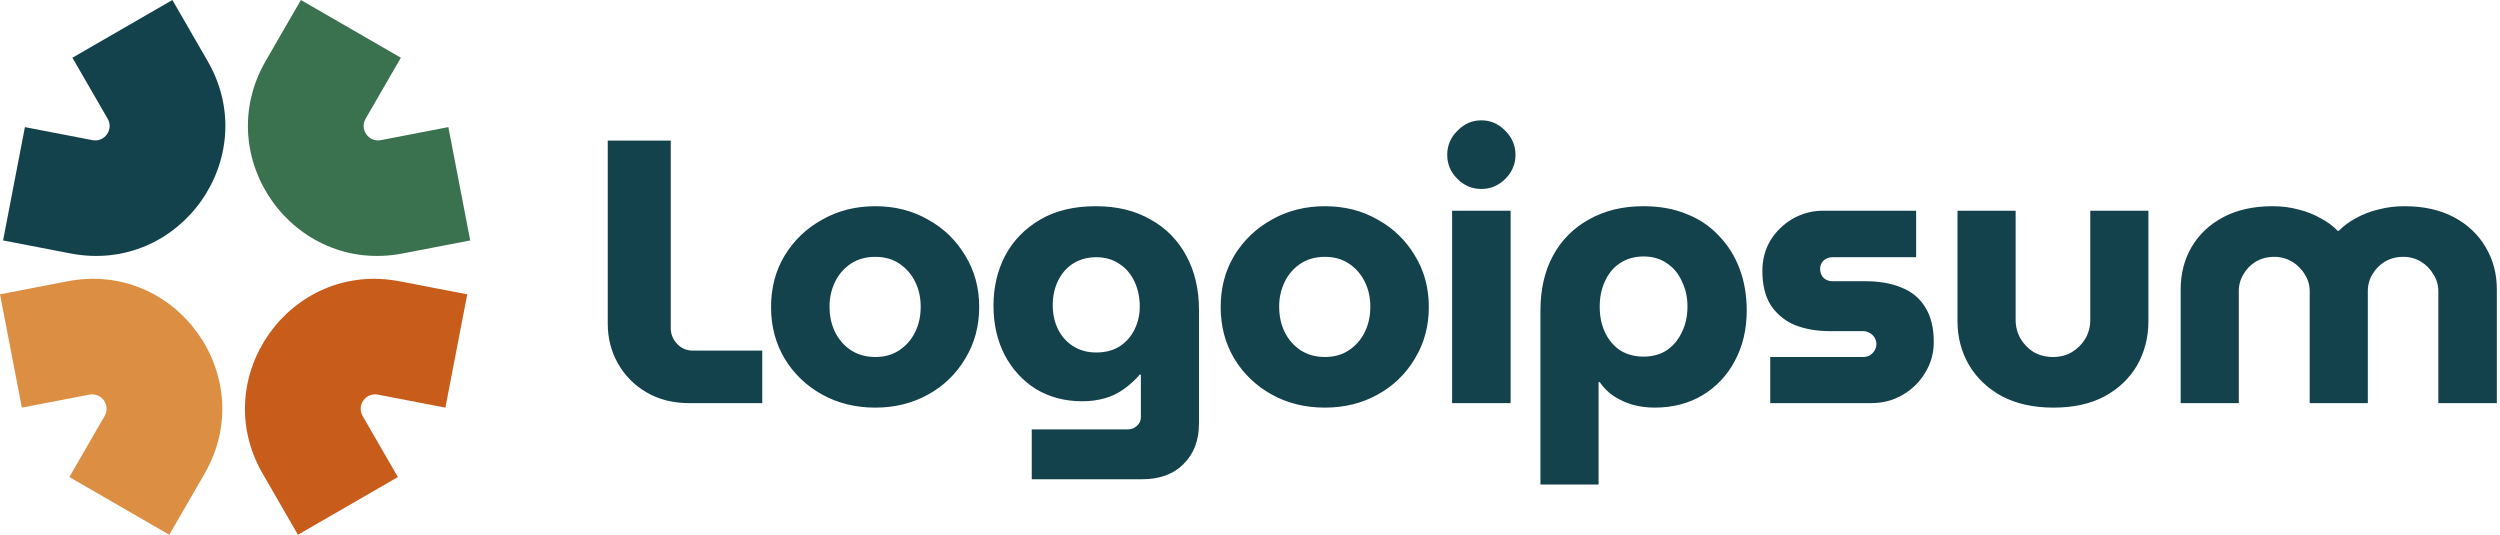
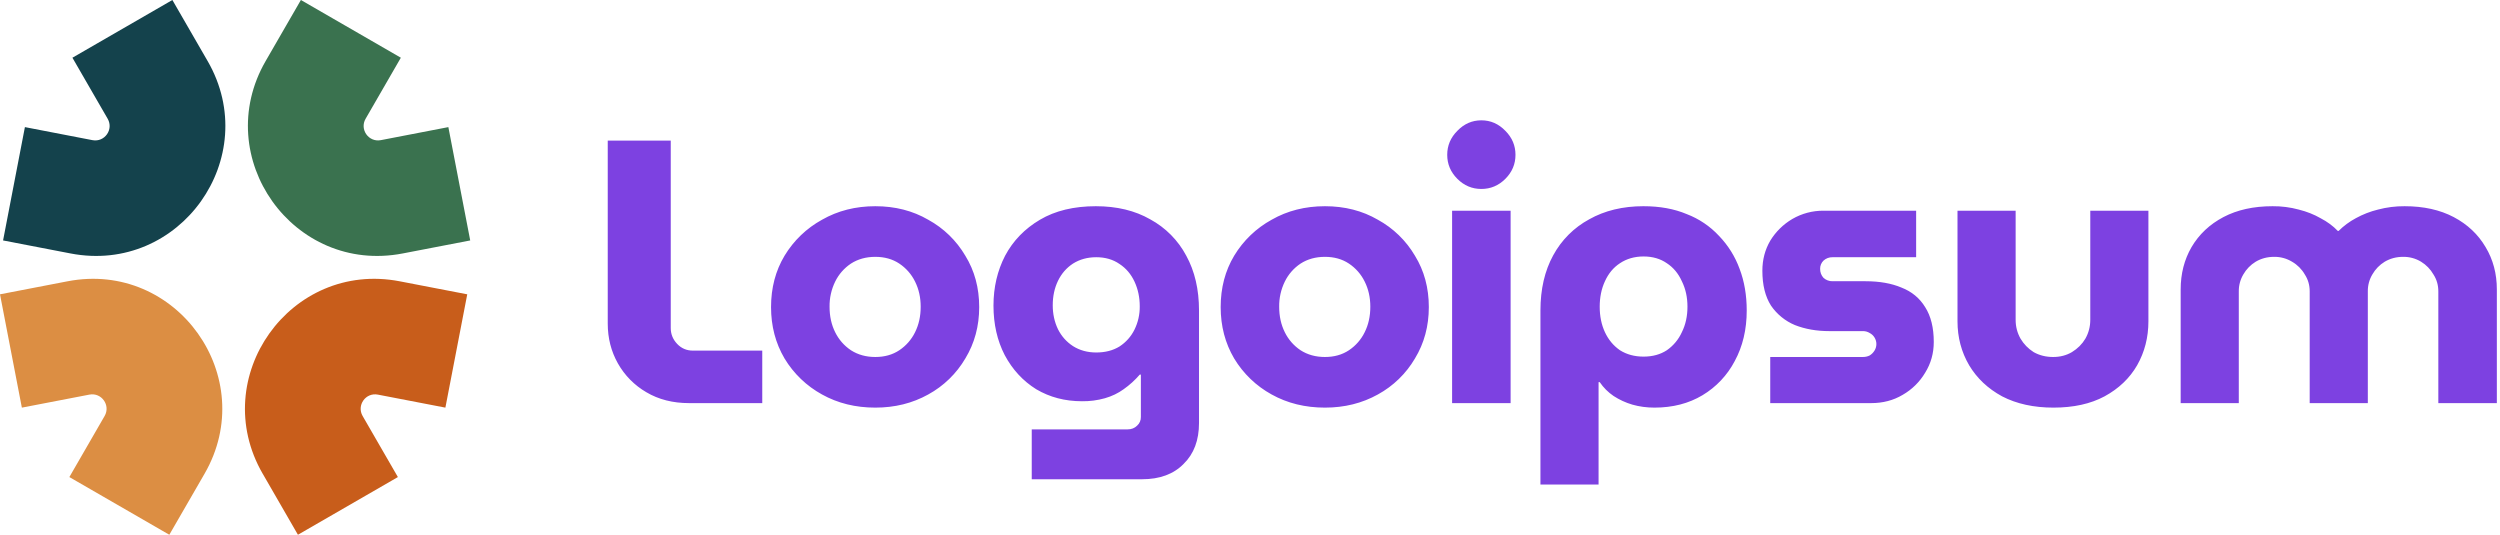
<svg xmlns="http://www.w3.org/2000/svg" width="187" height="40" fill="none" viewBox="0 0 187 40">
  <path fill="#3A724F" fill-rule="evenodd" d="M19.87 4.567 22.507 0l7.476 4.317-2.636 4.566c-.463.801.23 1.775 1.138 1.6l5.052-.975 1.635 8.477-5.052.974c-8.172 1.576-14.411-7.184-10.25-14.392Z" clip-rule="evenodd" />
  <path fill="#DC8E43" fill-rule="evenodd" d="M15.302 35.433 12.665 40l-7.477-4.316 2.637-4.567c.463-.801-.23-1.775-1.139-1.6l-5.051.974L0 22.015l5.052-.974c8.172-1.576 14.41 7.184 10.25 14.392Z" clip-rule="evenodd" />
  <path fill="#14424C" fill-rule="evenodd" d="M15.53 4.567 12.894 0 5.417 4.317l2.637 4.566c.462.801-.23 1.775-1.139 1.6l-5.052-.975L.23 17.985l5.051.974c8.173 1.576 14.412-7.184 10.25-14.392Z" clip-rule="evenodd" />
  <path fill="#C85D1B" fill-rule="evenodd" d="M19.65 35.433 22.285 40l7.477-4.316-2.637-4.567c-.462-.801.23-1.775 1.139-1.6l5.051.974 1.635-8.476-5.052-.974c-8.172-1.576-14.41 7.184-10.25 14.392Z" clip-rule="evenodd" />
-   <path fill="#14424C" d="M163.114 30.153v-8.5c0-1.178.271-2.235.813-3.17.561-.954 1.356-1.702 2.385-2.245 1.029-.542 2.254-.813 3.675-.813a7.23 7.23 0 0 1 1.964.252c.599.15 1.141.365 1.627.645.505.262.935.58 1.291.954h.056a5.5 5.5 0 0 1 1.29-.954 6.772 6.772 0 0 1 1.656-.645 7.541 7.541 0 0 1 1.992-.252c1.421 0 2.646.27 3.675.813 1.028.543 1.823 1.29 2.384 2.245.562.935.842 1.991.842 3.17v8.5h-4.377v-8.36c0-.467-.121-.888-.364-1.262a2.663 2.663 0 0 0-.926-.954 2.508 2.508 0 0 0-1.347-.365c-.505 0-.963.122-1.374.365a2.654 2.654 0 0 0-.926.954 2.4 2.4 0 0 0-.337 1.262v8.36h-4.348v-8.36c0-.467-.122-.888-.365-1.262a2.585 2.585 0 0 0-.954-.954 2.508 2.508 0 0 0-1.347-.365c-.505 0-.963.122-1.374.365a2.654 2.654 0 0 0-.926.954 2.41 2.41 0 0 0-.337 1.262v8.36h-4.348ZM153.603 30.49c-1.477 0-2.759-.28-3.843-.842-1.066-.58-1.889-1.356-2.469-2.328-.58-.991-.87-2.086-.87-3.283v-8.276h4.349v8.164c0 .505.121.973.364 1.403.243.411.571.748.982 1.01.43.243.917.365 1.459.365.524 0 .991-.122 1.403-.365.43-.262.767-.599 1.01-1.01.243-.43.365-.898.365-1.403v-8.164h4.348v8.276c0 1.197-.281 2.292-.842 3.283-.561.972-1.374 1.749-2.44 2.328-1.048.561-2.32.842-3.816.842ZM132.414 30.153v-3.45h6.93c.187 0 .355-.038.505-.113.149-.093.271-.215.364-.364a.93.93 0 0 0 0-.982.9.9 0 0 0-.364-.337.934.934 0 0 0-.505-.14h-2.525c-.936 0-1.787-.15-2.553-.449a4.052 4.052 0 0 1-1.796-1.459c-.43-.673-.645-1.543-.645-2.609 0-.823.196-1.571.589-2.244a4.76 4.76 0 0 1 1.655-1.628 4.568 4.568 0 0 1 2.329-.617h6.929v3.479h-6.256a.97.97 0 0 0-.673.253.841.841 0 0 0-.253.617c0 .262.085.486.253.673a.97.97 0 0 0 .673.253h2.469c1.047 0 1.945.159 2.693.476.767.3 1.356.786 1.768 1.46.43.673.645 1.542.645 2.608 0 .842-.215 1.609-.645 2.3a4.613 4.613 0 0 1-1.684 1.656c-.692.412-1.477.617-2.356.617h-7.547ZM122.94 15.425c1.216 0 2.291.196 3.226.589a6.41 6.41 0 0 1 2.413 1.627 6.993 6.993 0 0 1 1.543 2.469c.355.935.533 1.973.533 3.114 0 1.421-.299 2.684-.898 3.787a6.471 6.471 0 0 1-2.412 2.553c-1.029.617-2.226.926-3.591.926-.58 0-1.132-.075-1.656-.224a5.312 5.312 0 0 1-1.402-.646 3.9 3.9 0 0 1-1.038-1.038h-.085v7.66h-4.348V23.223c0-1.59.318-2.965.954-4.124a6.666 6.666 0 0 1 2.693-2.694c1.16-.654 2.516-.981 4.068-.981Zm0 3.759c-.673 0-1.262.168-1.767.505-.487.318-.861.767-1.123 1.347-.261.56-.392 1.197-.392 1.907 0 .711.131 1.347.392 1.908.262.561.636 1.01 1.123 1.347.505.318 1.094.477 1.767.477.673 0 1.253-.16 1.739-.477a3.297 3.297 0 0 0 1.123-1.347c.28-.561.42-1.197.42-1.908 0-.71-.14-1.346-.42-1.907-.262-.58-.636-1.03-1.123-1.347-.486-.337-1.066-.505-1.739-.505ZM108.617 30.153V15.761h4.377v14.392h-4.377Zm2.188-16.019c-.692 0-1.29-.252-1.795-.757-.505-.505-.758-1.104-.758-1.796s.253-1.29.758-1.795c.505-.524 1.103-.786 1.795-.786s1.291.262 1.796.786c.505.505.757 1.103.757 1.795s-.252 1.29-.757 1.796c-.505.505-1.104.757-1.796.757ZM99.105 30.49c-1.477 0-2.805-.327-3.984-.982a7.462 7.462 0 0 1-2.805-2.693c-.673-1.141-1.01-2.422-1.01-3.844 0-1.44.337-2.721 1.01-3.843a7.462 7.462 0 0 1 2.805-2.693c1.179-.674 2.507-1.01 3.984-1.01 1.478 0 2.796.336 3.956 1.01a7.25 7.25 0 0 1 2.777 2.693c.692 1.122 1.038 2.403 1.038 3.843 0 1.422-.346 2.703-1.038 3.844a7.25 7.25 0 0 1-2.777 2.693c-1.178.655-2.497.982-3.956.982Zm0-3.787c.692 0 1.291-.169 1.796-.505a3.424 3.424 0 0 0 1.178-1.347c.281-.561.421-1.197.421-1.908 0-.692-.14-1.318-.421-1.88a3.423 3.423 0 0 0-1.178-1.346c-.505-.337-1.104-.505-1.796-.505s-1.3.168-1.823.505a3.428 3.428 0 0 0-1.179 1.347 4.144 4.144 0 0 0-.42 1.88c0 .71.14 1.346.42 1.907a3.43 3.43 0 0 0 1.179 1.347c.523.336 1.131.505 1.823.505ZM77.174 35.849v-3.732h7.181c.281 0 .515-.093.702-.28a.83.83 0 0 0 .28-.646v-3.17h-.084a6.59 6.59 0 0 1-1.206 1.094c-.412.3-.88.524-1.403.674a6.023 6.023 0 0 1-1.711.224c-1.272 0-2.413-.3-3.423-.898-.991-.617-1.777-1.468-2.357-2.553-.56-1.084-.841-2.319-.841-3.703 0-1.365.29-2.609.87-3.731.598-1.122 1.468-2.02 2.609-2.693 1.14-.674 2.534-1.01 4.18-1.01 1.571 0 2.927.327 4.068.982a6.624 6.624 0 0 1 2.693 2.72c.636 1.16.954 2.526.954 4.097v8.416c0 1.29-.383 2.31-1.15 3.058-.748.767-1.786 1.15-3.114 1.15h-8.248Zm4.825-9.483c.673 0 1.253-.15 1.74-.449a3.18 3.18 0 0 0 1.121-1.262 3.834 3.834 0 0 0 .393-1.74c0-.673-.13-1.29-.392-1.851-.262-.561-.636-1.001-1.123-1.319-.486-.337-1.066-.505-1.74-.505-.654 0-1.234.159-1.739.477-.486.318-.86.748-1.122 1.29-.261.543-.392 1.15-.392 1.824 0 .655.13 1.253.392 1.796.262.523.636.944 1.123 1.262.504.318 1.084.477 1.739.477ZM65.473 30.49c-1.477 0-2.805-.327-3.983-.982a7.46 7.46 0 0 1-2.806-2.693c-.673-1.141-1.01-2.422-1.01-3.844 0-1.44.337-2.721 1.01-3.843a7.46 7.46 0 0 1 2.806-2.693c1.178-.674 2.506-1.01 3.983-1.01 1.478 0 2.796.336 3.956 1.01a7.252 7.252 0 0 1 2.777 2.693c.692 1.122 1.038 2.403 1.038 3.843 0 1.422-.346 2.703-1.038 3.844a7.252 7.252 0 0 1-2.777 2.693c-1.178.655-2.497.982-3.956.982Zm0-3.787c.692 0 1.29-.169 1.796-.505a3.43 3.43 0 0 0 1.178-1.347c.28-.561.42-1.197.42-1.908 0-.692-.14-1.318-.42-1.88a3.429 3.429 0 0 0-1.178-1.346c-.505-.337-1.104-.505-1.796-.505s-1.3.168-1.823.505a3.428 3.428 0 0 0-1.179 1.347 4.145 4.145 0 0 0-.42 1.88c0 .71.14 1.346.42 1.907a3.43 3.43 0 0 0 1.179 1.347c.523.336 1.131.505 1.823.505ZM51.547 30.153c-1.216 0-2.282-.27-3.198-.813a5.763 5.763 0 0 1-2.132-2.16c-.505-.898-.758-1.89-.758-2.974V10.515h4.713v14.027c0 .45.16.842.477 1.179.318.336.71.505 1.178.505h5.19v3.927h-5.47Z" />
+   <path fill="#7D41E1" d="M163.114 30.153v-8.5c0-1.178.271-2.235.813-3.17.561-.954 1.356-1.702 2.385-2.245 1.029-.542 2.254-.813 3.675-.813a7.23 7.23 0 0 1 1.964.252c.599.15 1.141.365 1.627.645.505.262.935.58 1.291.954h.056a5.5 5.5 0 0 1 1.29-.954 6.772 6.772 0 0 1 1.656-.645 7.541 7.541 0 0 1 1.992-.252c1.421 0 2.646.27 3.675.813 1.028.543 1.823 1.29 2.384 2.245.562.935.842 1.991.842 3.17v8.5h-4.377v-8.36c0-.467-.121-.888-.364-1.262a2.663 2.663 0 0 0-.926-.954 2.508 2.508 0 0 0-1.347-.365c-.505 0-.963.122-1.374.365a2.654 2.654 0 0 0-.926.954 2.4 2.4 0 0 0-.337 1.262v8.36h-4.348v-8.36c0-.467-.122-.888-.365-1.262a2.585 2.585 0 0 0-.954-.954 2.508 2.508 0 0 0-1.347-.365c-.505 0-.963.122-1.374.365a2.654 2.654 0 0 0-.926.954 2.41 2.41 0 0 0-.337 1.262v8.36h-4.348ZM153.603 30.49c-1.477 0-2.759-.28-3.843-.842-1.066-.58-1.889-1.356-2.469-2.328-.58-.991-.87-2.086-.87-3.283v-8.276h4.349v8.164c0 .505.121.973.364 1.403.243.411.571.748.982 1.01.43.243.917.365 1.459.365.524 0 .991-.122 1.403-.365.43-.262.767-.599 1.01-1.01.243-.43.365-.898.365-1.403v-8.164h4.348v8.276c0 1.197-.281 2.292-.842 3.283-.561.972-1.374 1.749-2.44 2.328-1.048.561-2.32.842-3.816.842ZM132.414 30.153v-3.45h6.93c.187 0 .355-.038.505-.113.149-.093.271-.215.364-.364a.93.93 0 0 0 0-.982.9.9 0 0 0-.364-.337.934.934 0 0 0-.505-.14h-2.525c-.936 0-1.787-.15-2.553-.449a4.052 4.052 0 0 1-1.796-1.459c-.43-.673-.645-1.543-.645-2.609 0-.823.196-1.571.589-2.244a4.76 4.76 0 0 1 1.655-1.628 4.568 4.568 0 0 1 2.329-.617h6.929v3.479h-6.256a.97.97 0 0 0-.673.253.841.841 0 0 0-.253.617c0 .262.085.486.253.673a.97.97 0 0 0 .673.253h2.469c1.047 0 1.945.159 2.693.476.767.3 1.356.786 1.768 1.46.43.673.645 1.542.645 2.608 0 .842-.215 1.609-.645 2.3a4.613 4.613 0 0 1-1.684 1.656c-.692.412-1.477.617-2.356.617h-7.547ZM122.94 15.425c1.216 0 2.291.196 3.226.589a6.41 6.41 0 0 1 2.413 1.627 6.993 6.993 0 0 1 1.543 2.469c.355.935.533 1.973.533 3.114 0 1.421-.299 2.684-.898 3.787a6.471 6.471 0 0 1-2.412 2.553c-1.029.617-2.226.926-3.591.926-.58 0-1.132-.075-1.656-.224a5.312 5.312 0 0 1-1.402-.646 3.9 3.9 0 0 1-1.038-1.038h-.085v7.66h-4.348V23.223c0-1.59.318-2.965.954-4.124a6.666 6.666 0 0 1 2.693-2.694c1.16-.654 2.516-.981 4.068-.981Zm0 3.759c-.673 0-1.262.168-1.767.505-.487.318-.861.767-1.123 1.347-.261.56-.392 1.197-.392 1.907 0 .711.131 1.347.392 1.908.262.561.636 1.01 1.123 1.347.505.318 1.094.477 1.767.477.673 0 1.253-.16 1.739-.477a3.297 3.297 0 0 0 1.123-1.347c.28-.561.42-1.197.42-1.908 0-.71-.14-1.346-.42-1.907-.262-.58-.636-1.03-1.123-1.347-.486-.337-1.066-.505-1.739-.505ZM108.617 30.153V15.761h4.377v14.392h-4.377Zm2.188-16.019c-.692 0-1.29-.252-1.795-.757-.505-.505-.758-1.104-.758-1.796s.253-1.29.758-1.795c.505-.524 1.103-.786 1.795-.786s1.291.262 1.796.786c.505.505.757 1.103.757 1.795s-.252 1.29-.757 1.796c-.505.505-1.104.757-1.796.757ZM99.105 30.49c-1.477 0-2.805-.327-3.984-.982a7.462 7.462 0 0 1-2.805-2.693c-.673-1.141-1.01-2.422-1.01-3.844 0-1.44.337-2.721 1.01-3.843a7.462 7.462 0 0 1 2.805-2.693c1.179-.674 2.507-1.01 3.984-1.01 1.478 0 2.796.336 3.956 1.01a7.25 7.25 0 0 1 2.777 2.693c.692 1.122 1.038 2.403 1.038 3.843 0 1.422-.346 2.703-1.038 3.844a7.25 7.25 0 0 1-2.777 2.693c-1.178.655-2.497.982-3.956.982Zm0-3.787c.692 0 1.291-.169 1.796-.505a3.424 3.424 0 0 0 1.178-1.347c.281-.561.421-1.197.421-1.908 0-.692-.14-1.318-.421-1.88a3.423 3.423 0 0 0-1.178-1.346c-.505-.337-1.104-.505-1.796-.505s-1.3.168-1.823.505a3.428 3.428 0 0 0-1.179 1.347 4.144 4.144 0 0 0-.42 1.88c0 .71.14 1.346.42 1.907a3.43 3.43 0 0 0 1.179 1.347c.523.336 1.131.505 1.823.505ZM77.174 35.849v-3.732h7.181c.281 0 .515-.093.702-.28a.83.83 0 0 0 .28-.646v-3.17h-.084a6.59 6.59 0 0 1-1.206 1.094c-.412.3-.88.524-1.403.674a6.023 6.023 0 0 1-1.711.224c-1.272 0-2.413-.3-3.423-.898-.991-.617-1.777-1.468-2.357-2.553-.56-1.084-.841-2.319-.841-3.703 0-1.365.29-2.609.87-3.731.598-1.122 1.468-2.02 2.609-2.693 1.14-.674 2.534-1.01 4.18-1.01 1.571 0 2.927.327 4.068.982a6.624 6.624 0 0 1 2.693 2.72c.636 1.16.954 2.526.954 4.097v8.416c0 1.29-.383 2.31-1.15 3.058-.748.767-1.786 1.15-3.114 1.15h-8.248Zm4.825-9.483c.673 0 1.253-.15 1.74-.449a3.18 3.18 0 0 0 1.121-1.262 3.834 3.834 0 0 0 .393-1.74c0-.673-.13-1.29-.392-1.851-.262-.561-.636-1.001-1.123-1.319-.486-.337-1.066-.505-1.74-.505-.654 0-1.234.159-1.739.477-.486.318-.86.748-1.122 1.29-.261.543-.392 1.15-.392 1.824 0 .655.13 1.253.392 1.796.262.523.636.944 1.123 1.262.504.318 1.084.477 1.739.477ZM65.473 30.49c-1.477 0-2.805-.327-3.983-.982a7.46 7.46 0 0 1-2.806-2.693c-.673-1.141-1.01-2.422-1.01-3.844 0-1.44.337-2.721 1.01-3.843a7.46 7.46 0 0 1 2.806-2.693c1.178-.674 2.506-1.01 3.983-1.01 1.478 0 2.796.336 3.956 1.01a7.252 7.252 0 0 1 2.777 2.693c.692 1.122 1.038 2.403 1.038 3.843 0 1.422-.346 2.703-1.038 3.844a7.252 7.252 0 0 1-2.777 2.693c-1.178.655-2.497.982-3.956.982Zm0-3.787c.692 0 1.29-.169 1.796-.505a3.43 3.43 0 0 0 1.178-1.347c.28-.561.42-1.197.42-1.908 0-.692-.14-1.318-.42-1.88a3.429 3.429 0 0 0-1.178-1.346c-.505-.337-1.104-.505-1.796-.505s-1.3.168-1.823.505a3.428 3.428 0 0 0-1.179 1.347 4.145 4.145 0 0 0-.42 1.88c0 .71.14 1.346.42 1.907a3.43 3.43 0 0 0 1.179 1.347c.523.336 1.131.505 1.823.505ZM51.547 30.153c-1.216 0-2.282-.27-3.198-.813a5.763 5.763 0 0 1-2.132-2.16c-.505-.898-.758-1.89-.758-2.974V10.515h4.713v14.027c0 .45.16.842.477 1.179.318.336.71.505 1.178.505h5.19v3.927h-5.47Z">
+     </path>
</svg>
